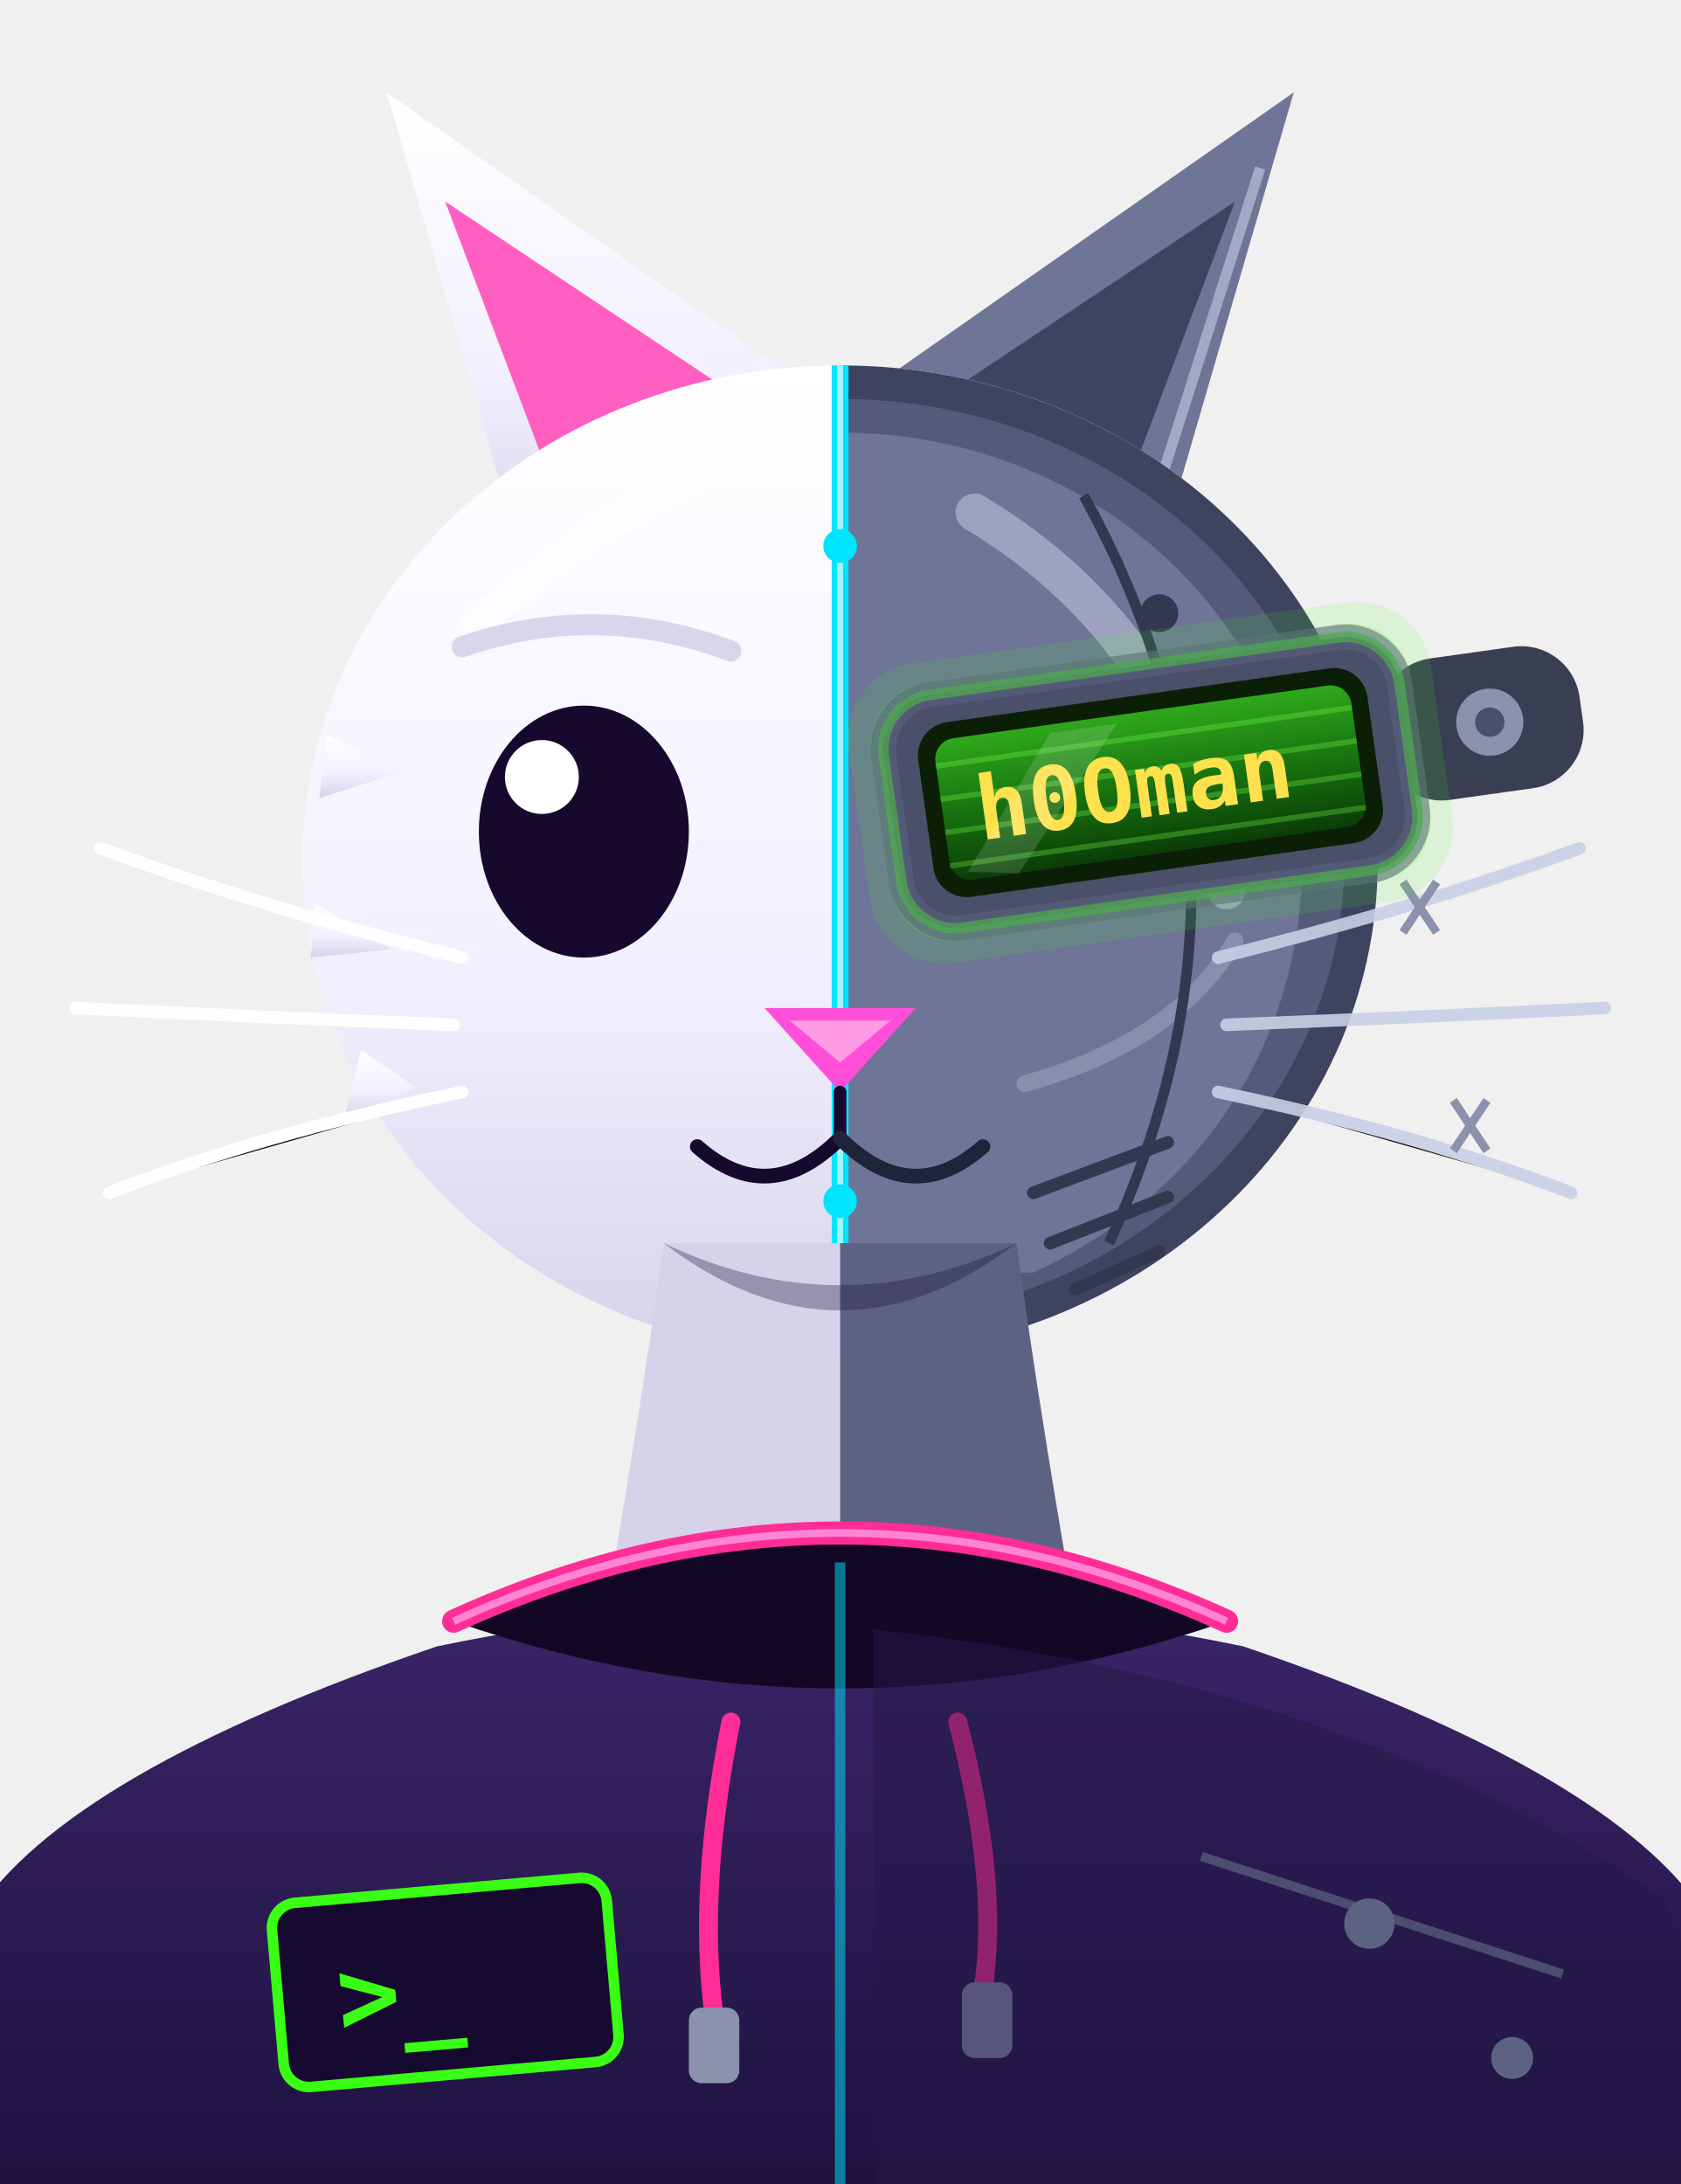
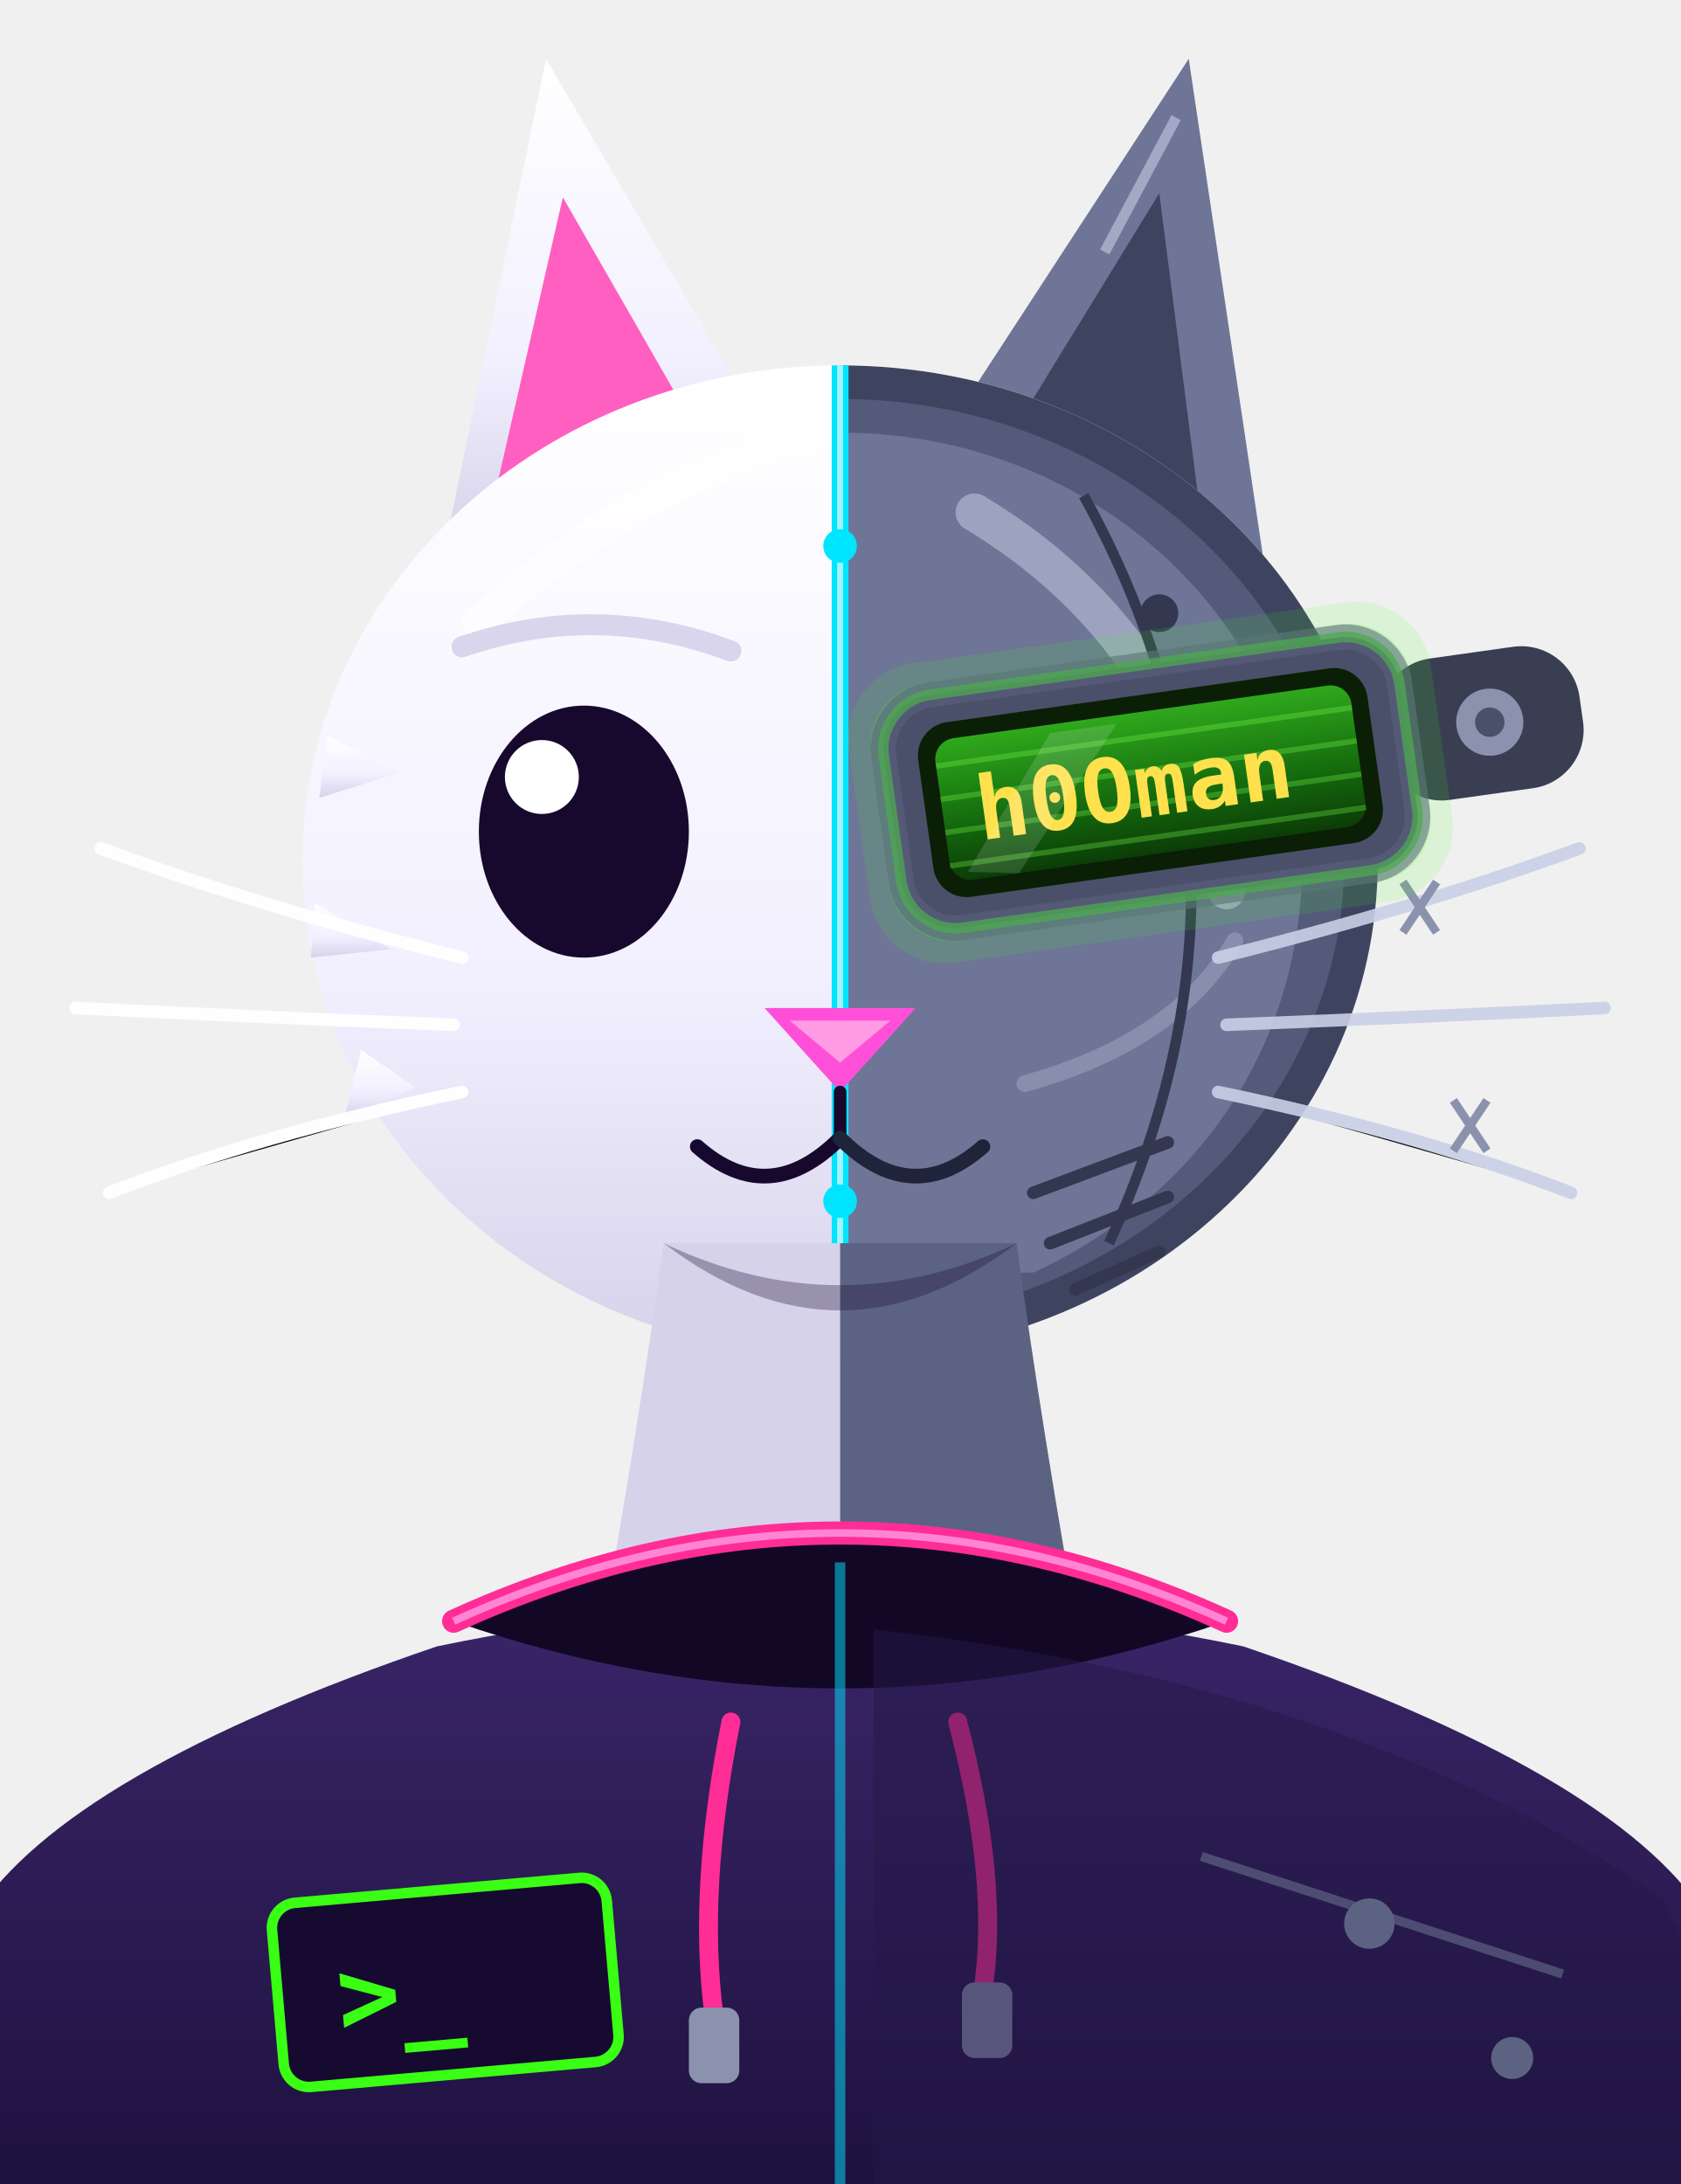
<svg xmlns="http://www.w3.org/2000/svg" width="400" height="520" viewBox="0 0 400 520" role="img">
  <defs>
    <linearGradient id="pelo" x1="0" y1="0" x2="0" y2="1">
      <stop offset="0%" stop-color="#FFFFFF" />
      <stop offset="62%" stop-color="#F2F0FF" />
      <stop offset="100%" stop-color="#D6D2EA" />
    </linearGradient>
    <linearGradient id="vidro" x1="0" y1="0" x2="0" y2="1">
      <stop offset="0%" stop-color="#2FA81C" />
      <stop offset="55%" stop-color="#166F0E" />
      <stop offset="100%" stop-color="#0B3D07" />
    </linearGradient>
    <linearGradient id="moletom" x1="0" y1="0" x2="0" y2="1">
      <stop offset="0%" stop-color="#3A2568" />
      <stop offset="100%" stop-color="#1E1240" />
    </linearGradient>
    <linearGradient id="capuz" x1="0" y1="0" x2="0" y2="1">
      <stop offset="0%" stop-color="#160C2E" />
      <stop offset="100%" stop-color="#2B1B52" />
    </linearGradient>
  </defs>
-   <polygon points="92,22 124,132 192,92" fill="url(#pelo)" />
-   <polygon points="106,48 134,122 178,96" fill="#FF7AD9" />
-   <polygon points="106,48 134,122 178,96" fill="#FF2D95" opacity="0.35" />
-   <polygon points="308,22 276,132 208,92" fill="#6E7597" />
-   <polygon points="294,48 266,122 222,96" fill="#3E4460" />
-   <line x1="300" y1="40" x2="272" y2="128" stroke="#B9BFD8" stroke-width="2.5" opacity="0.7" />
+   <polygon points="106,130 130,14 181,101" fill="url(#pelo)" />
+   <polygon points="118,117 134,47 165,101" fill="#FF7AD9" />
+   <polygon points="118,117 134,47 165,101" fill="#FF2D95" opacity="0.35" />
+   <polygon points="225,103 283,14 303,148" fill="#6E7597" />
+   <polygon points="241,103 276,46 287,132" fill="#3E4460" />
+   <line x1="280" y1="28" x2="263" y2="60" stroke="#B9BFD8" stroke-width="2.5" opacity="0.7" />
  <ellipse cx="200" cy="205" rx="128" ry="118" fill="url(#pelo)" />
  <path d="M200 87          C 270.7 87 328 139.8 328 205          C 328 270.2 270.7 323 200 323 Z" fill="#3E4460" />
  <path d="M200 95          C 266.3 95 320 144.7 320 205          C 320 265.3 266.3 315 200 315 Z" fill="#545B7A" />
  <path d="M200 103          C 261.3 103 310 149.6 310 205          C 310 249 285 285 246 303 L200 303 Z" fill="#6E7597" />
  <path d="M232 122 Q282 152 292 212" stroke="#E4E8F7" stroke-width="9" stroke-linecap="round" fill="none" opacity="0.40" />
  <path d="M244 258 Q280 248 294 224" stroke="#E4E8F7" stroke-width="4" stroke-linecap="round" fill="none" opacity="0.22" />
  <path d="M258 118 Q306 205 264 296" stroke="#333850" stroke-width="2.5" fill="none" />
  <circle cx="276" cy="146" r="4.5" fill="#333850" />
  <circle cx="292" cy="205" r="4.5" fill="#333850" />
  <g stroke="#333850" stroke-width="3" stroke-linecap="round">
    <line x1="246" y1="284" x2="278" y2="272" />
    <line x1="250" y1="296" x2="278" y2="285" />
    <line x1="256" y1="307" x2="276" y2="298" />
  </g>
  <path d="M76 190 L95 184 L78 175 Z" fill="url(#pelo)" />
  <path d="M74 228 L93 226 L75 215 Z" fill="url(#pelo)" />
  <path d="M82 266 L99 259 L86 250 Z" fill="url(#pelo)" />
  <path d="M114 148 Q158 110 196 104" stroke="#FFFFFF" stroke-width="8" stroke-linecap="round" fill="none" opacity="0.6" />
  <line x1="200" y1="87" x2="200" y2="323" stroke="#00E5FF" stroke-width="4" />
  <line x1="200" y1="87" x2="200" y2="323" stroke="#B6F7FF" stroke-width="1.4" opacity="0.9" />
  <circle cx="200" cy="130" r="4" fill="#00E5FF" />
  <circle cx="200" cy="286" r="4" fill="#00E5FF" />
  <ellipse cx="139" cy="198" rx="25" ry="30" fill="#17092E" />
  <circle cx="129" cy="185" r="8.8" fill="#FFFFFF" />
  <path d="M110 154 Q142 143 174 155" stroke="#CFCAE6" stroke-width="5" stroke-linecap="round" fill="none" opacity="0.75" />
  <g stroke="#FFFFFF" stroke-width="3" stroke-linecap="round" opacity="0.95">
    <path d="M110 228 Q62 216 24 202" />
    <path d="M108 244 Q58 242 18 240" />
    <path d="M110 260 Q62 270 26 284" />
  </g>
  <g stroke="#C9CFE6" stroke-width="3" stroke-linecap="round" opacity="0.9">
    <path d="M290 228 Q338 216 376 202" />
    <path d="M292 244 Q342 242 382 240" />
    <path d="M290 260 Q338 270 374 284" />
  </g>
  <g stroke="#8B92AE" stroke-width="2">
    <line x1="334" y1="210" x2="342" y2="222" />
    <line x1="342" y1="210" x2="334" y2="222" />
    <line x1="346" y1="262" x2="354" y2="274" />
    <line x1="354" y1="262" x2="346" y2="274" />
  </g>
  <polygon points="182,240 218,240 200,260" fill="#FF4FD8" />
  <polygon points="188,243 212,243 200,253" fill="#FF9AE4" />
  <line x1="200" y1="260" x2="200" y2="271" stroke="#17092E" stroke-width="3" stroke-linecap="round" />
  <path d="M200 271 Q183 288 166 273" stroke="#17092E" stroke-width="3.5" fill="none" stroke-linecap="round" />
  <path d="M200 271 Q217 288 234 273" stroke="#20243A" stroke-width="3.5" fill="none" stroke-linecap="round" />
  <g transform="rotate(-8 262 188)">
    <rect x="330" y="168" width="48" height="34" rx="14" fill="#3A3E52" />
    <circle cx="356" cy="185" r="8" fill="#8B92AE" />
    <circle cx="356" cy="185" r="3.5" fill="#4A5069" />
    <rect x="204" y="152" width="140" height="72" rx="18" fill="#39FF14" opacity="0.12" />
    <rect x="209" y="157" width="130" height="62" rx="15" fill="#39FF14" opacity="0.18" />
    <rect x="212" y="160" width="124" height="56" rx="13" fill="#4A5069" />
    <rect x="220" y="167" width="108" height="42" rx="8" fill="#0A1F06" />
    <rect x="224" y="171" width="100" height="34" rx="5" fill="url(#vidro)" />
    <g stroke="#7CFF4D" stroke-width="1.3" opacity="0.30">
      <line x1="224" y1="177" x2="324" y2="177" />
      <line x1="224" y1="185" x2="324" y2="185" />
      <line x1="224" y1="193" x2="324" y2="193" />
      <line x1="224" y1="201" x2="324" y2="201" />
    </g>
    <text x="232" y="196" font-family="ui-monospace, monospace" font-size="21" font-weight="700" fill="#FFE14D">h0Oman</text>
    <path d="M228 203 L252 173 L268 173 L240 205 Z" fill="#FFFFFF" opacity="0.14" />
    <rect x="212" y="160" width="124" height="56" rx="13" fill="none" stroke="#39FF14" stroke-width="2.5" opacity="0.75" />
    <rect x="212" y="160" width="124" height="56" rx="13" fill="none" stroke="#5C6382" stroke-width="6" opacity="0.55" />
  </g>
  <path d="M158 296 Q152 340 142 396 L200 396 L200 296 Z" fill="#D6D2EA" />
  <path d="M200 296 L200 396 L258 396 Q248 340 242 296 Z" fill="#5C6382" />
  <path d="M158 296 Q200 328 242 296 Q200 316 158 296 Z" fill="#17092E" opacity="0.32" />
  <path d="M-40 520          L-6 456          Q16 422 104 392          Q200 372 296 392          Q384 422 406 456          L440 520 Z" fill="url(#moletom)" />
  <path d="M108 386 Q200 344 292 386 Q200 418 108 386 Z" fill="#120826" />
  <path d="M108 386 Q200 344 292 386" stroke="#FF2D95" stroke-width="5.5" fill="none" stroke-linecap="round" />
  <path d="M108 386 Q200 344 292 386" stroke="#FF9AE4" stroke-width="1.8" fill="none" opacity="0.8" />
  <path d="M174 410 Q166 450 170 480" stroke="#FF2D95" stroke-width="4.5" fill="none" stroke-linecap="round" />
  <path d="M228 410 Q238 448 234 474" stroke="#FF2D95" stroke-width="4.5" fill="none" stroke-linecap="round" />
  <rect x="164" y="478" width="12" height="18" rx="3" fill="#8B92AE" />
  <rect x="229" y="472" width="12" height="18" rx="3" fill="#8B92AE" />
  <path d="M208 388 Q320 400 396 452 L424 520 L208 520 Z" fill="#241748" opacity="0.5" />
  <line x1="200" y1="372" x2="200" y2="520" stroke="#00E5FF" stroke-width="2.5" opacity="0.5" />
  <circle cx="326" cy="458" r="6" fill="#5C6382" />
  <circle cx="360" cy="490" r="5" fill="#5C6382" />
  <path d="M286 442 L372 470" stroke="#5C6382" stroke-width="2.2" opacity="0.7" />
  <g transform="rotate(-5 106 472)">
    <rect x="66" y="450" width="80" height="44" rx="6" fill="#170A31" stroke="#39FF14" stroke-width="2.5" />
    <text x="80" y="482" font-family="ui-monospace, monospace" font-size="25" font-weight="700" fill="#39FF14">&gt;_</text>
  </g>
</svg>
